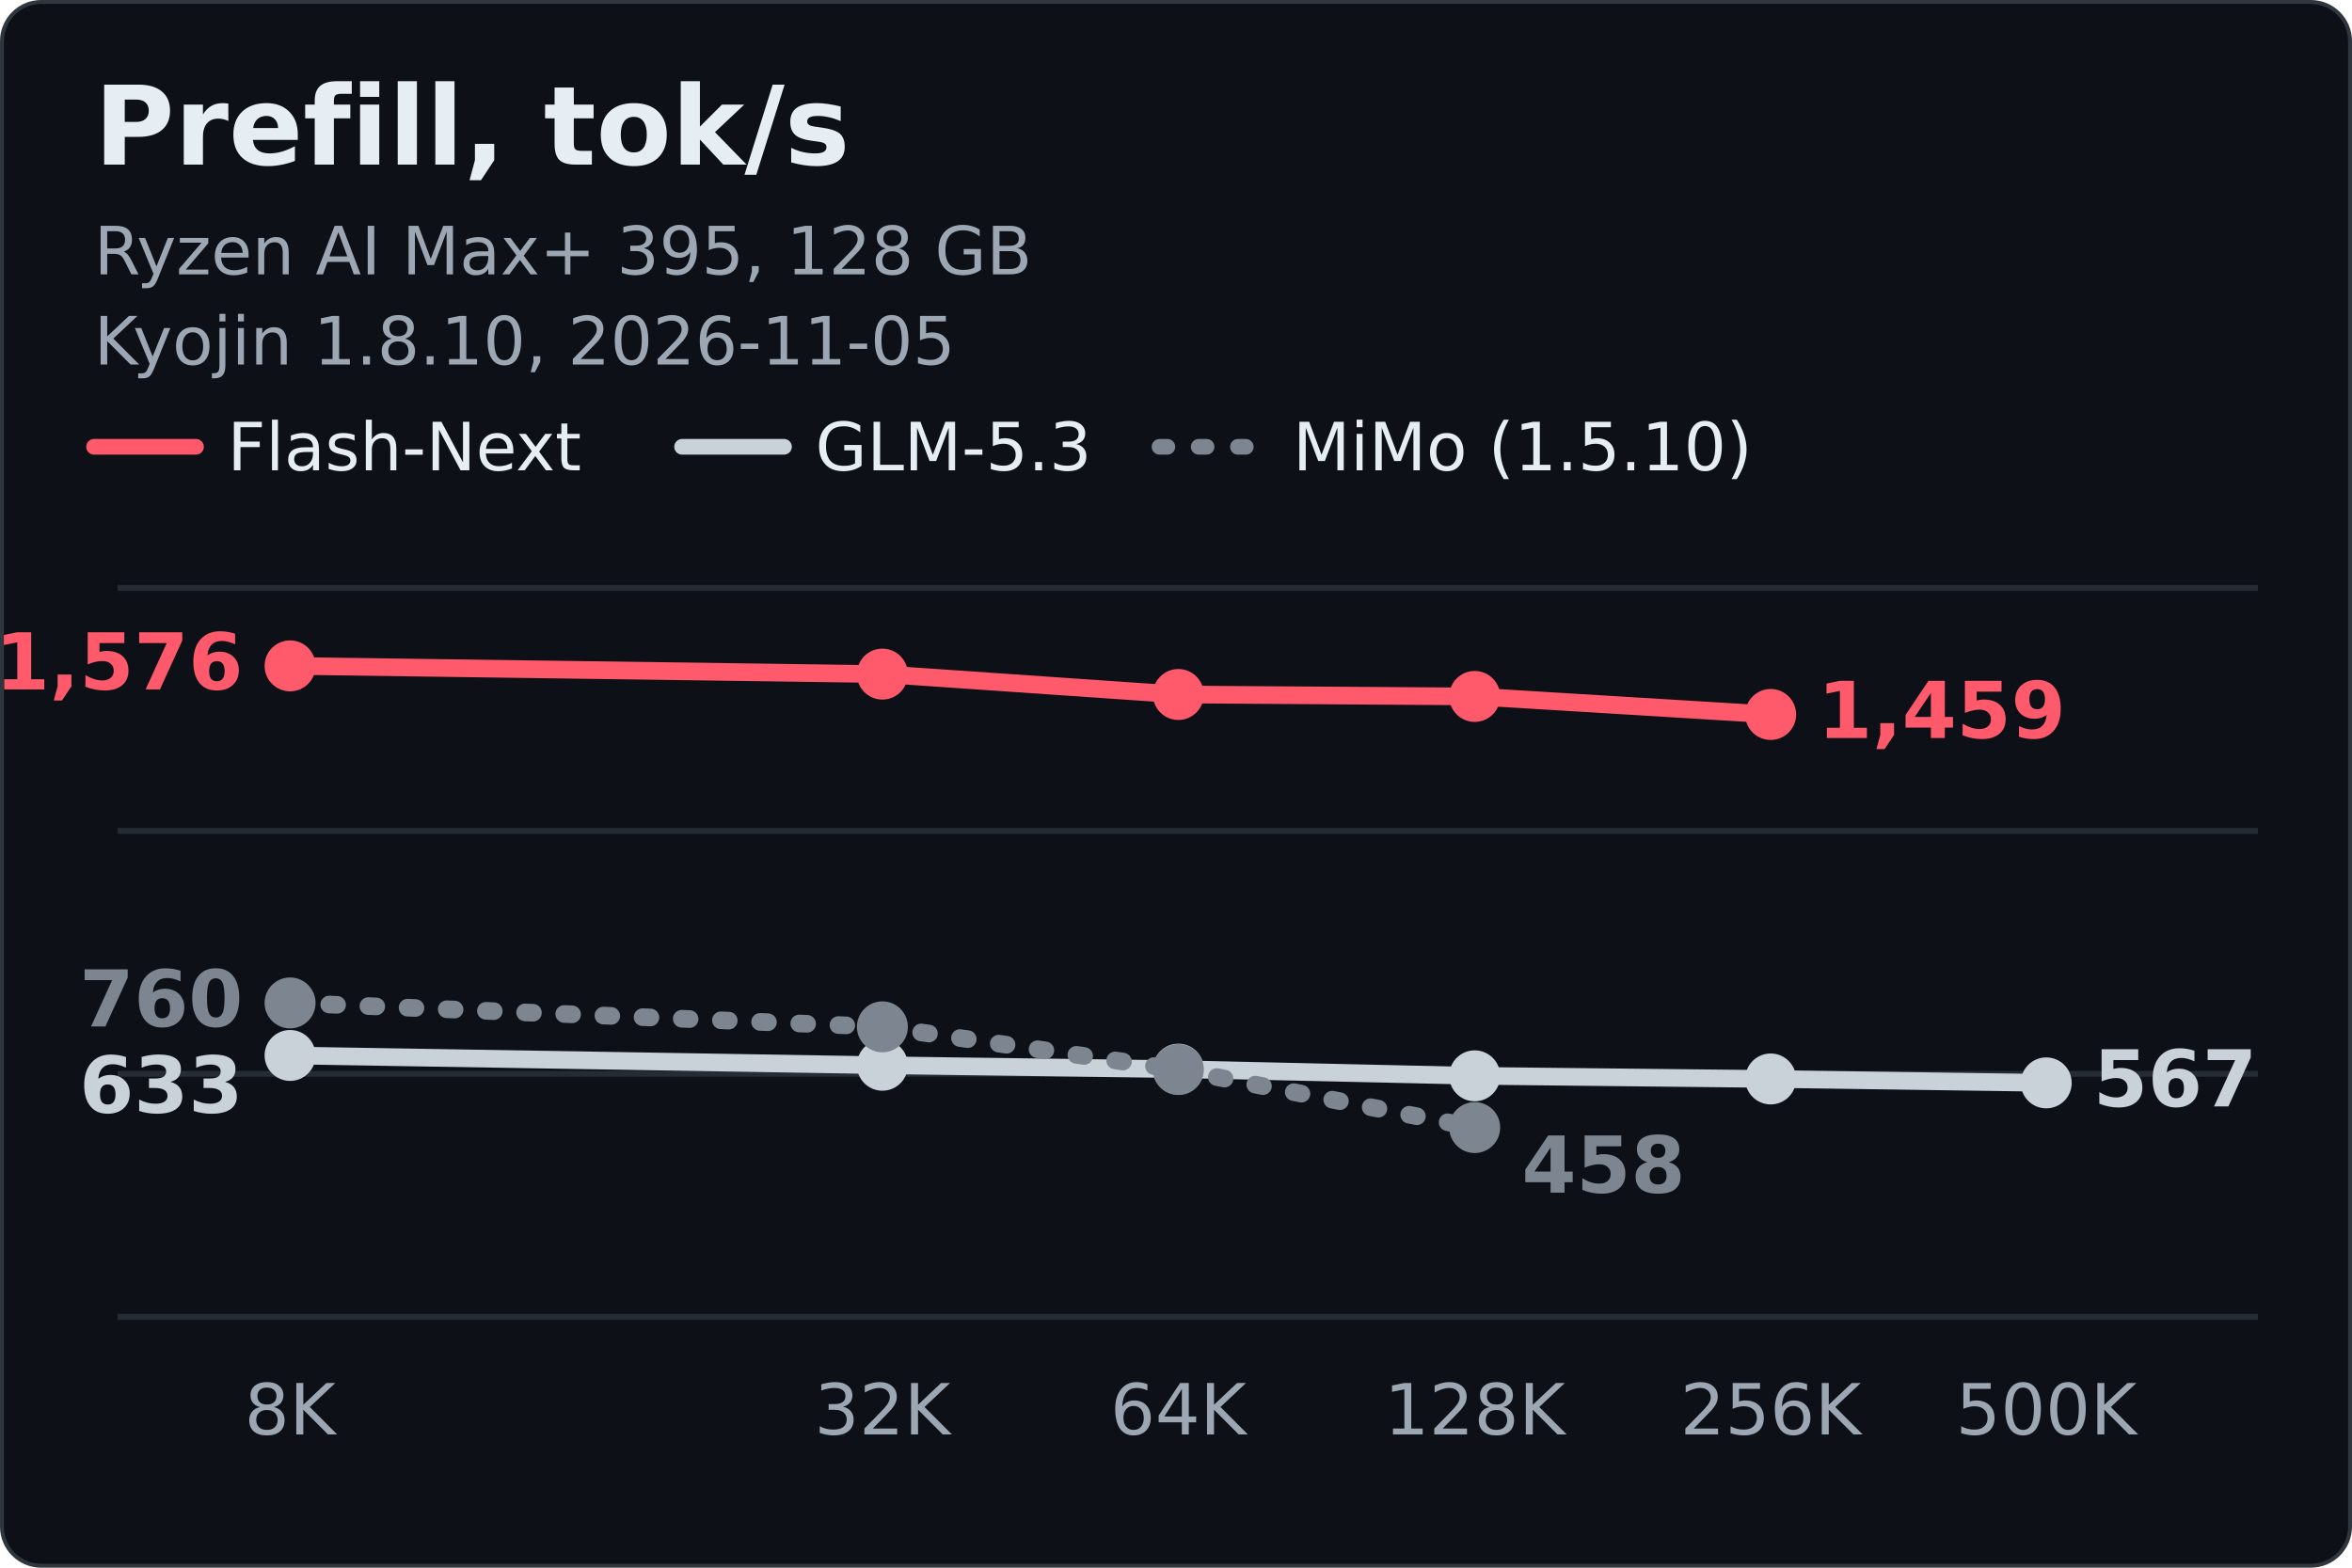
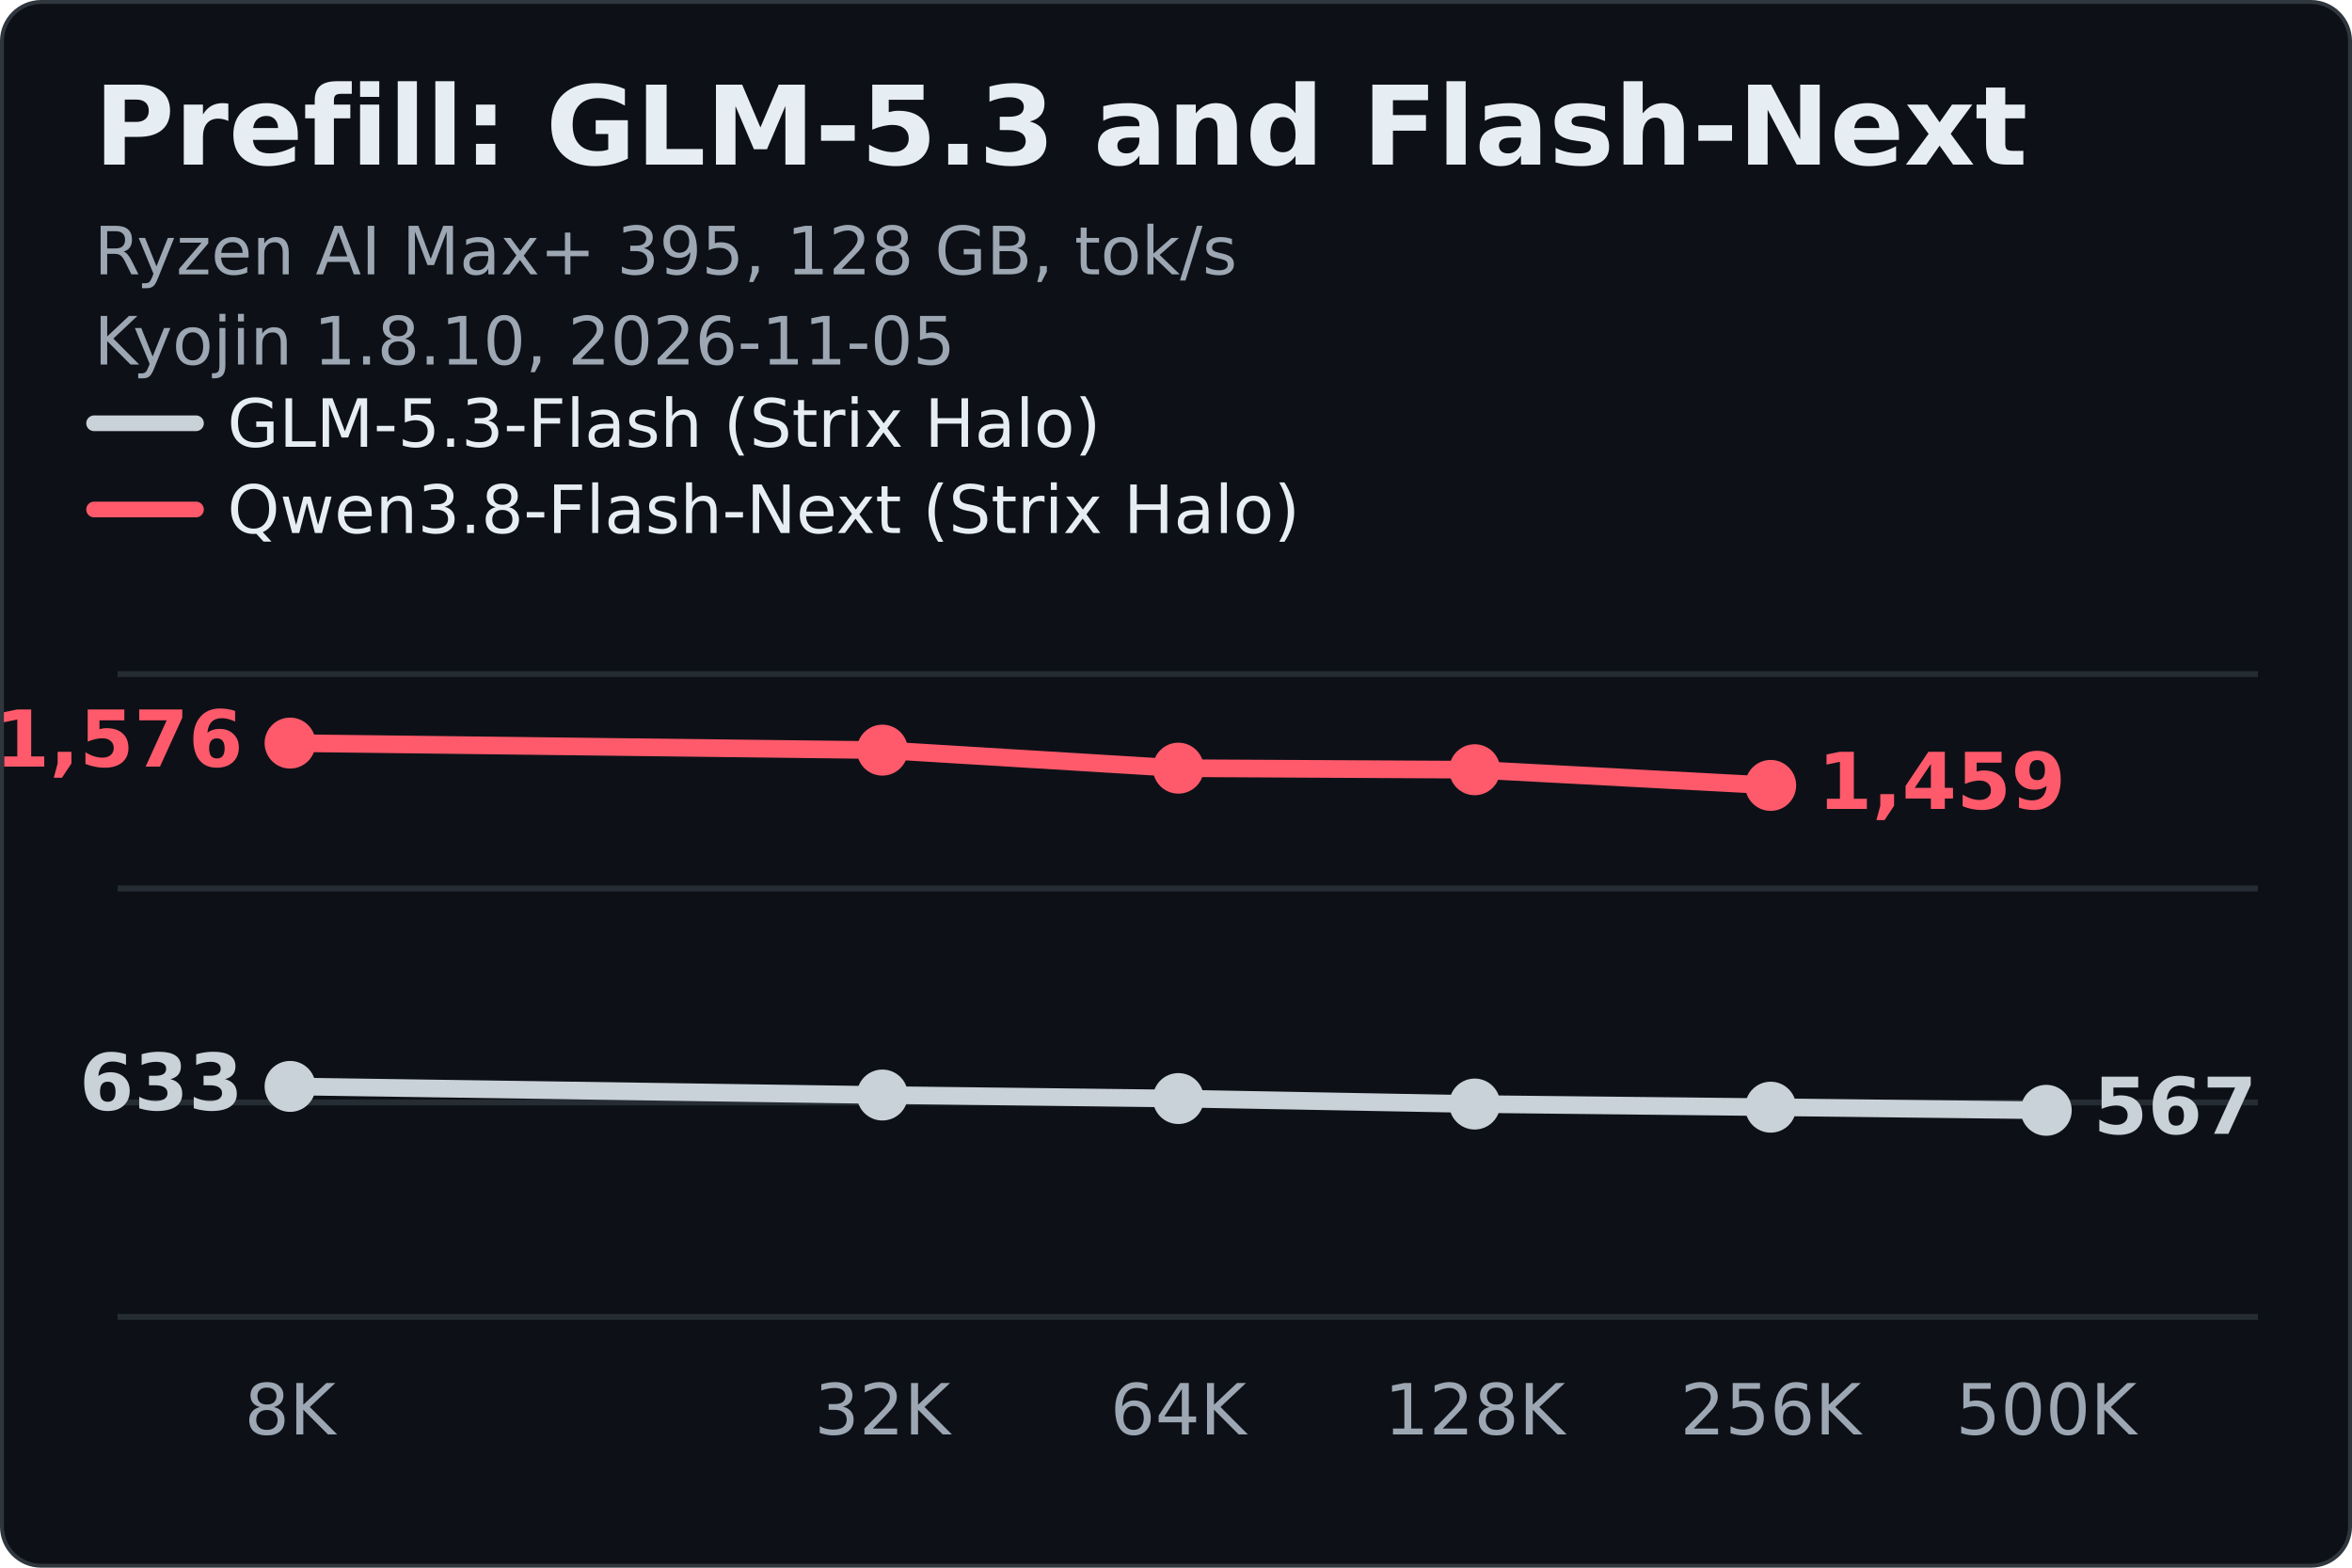
<svg xmlns="http://www.w3.org/2000/svg" width="600" height="400" viewBox="0 0 600 400" font-family="-apple-system,'Segoe UI','Ubuntu Sans','DejaVu Sans',Helvetica,Arial,sans-serif">
  <rect x="0.5" y="0.5" width="599" height="399" rx="10" fill="#0D1117" stroke="#30363D" />
-   <text x="24.0" y="42.0" fill="#E6EDF3" font-size="28" text-anchor="start" font-weight="700">Prefill, tok/s</text>
-   <text x="24.0" y="70.0" fill="#9DA7B3" font-size="17" text-anchor="start" font-weight="400">Ryzen AI Max+ 395, 128 GB</text>
+   <text x="24.0" y="42.0" fill="#E6EDF3" font-size="28" text-anchor="start" font-weight="700">Prefill: GLM-5.3 and Flash-Next</text>
+   <text x="24.0" y="70.0" fill="#9DA7B3" font-size="17" text-anchor="start" font-weight="400">Ryzen AI Max+ 395, 128 GB, tok/s</text>
  <text x="24.0" y="93.0" fill="#9DA7B3" font-size="17" text-anchor="start" font-weight="400">Kyojin 1.8.10, 2026-11-05</text>
  <line x1="30" x2="576" y1="336.0" y2="336.0" stroke="#262C34" stroke-width="1.5" />
-   <line x1="30" x2="576" y1="274.0" y2="274.0" stroke="#262C34" stroke-width="1.5" />
-   <line x1="30" x2="576" y1="212.0" y2="212.0" stroke="#262C34" stroke-width="1.5" />
-   <line x1="30" x2="576" y1="150.0" y2="150.0" stroke="#262C34" stroke-width="1.5" />
+   <line x1="30" x2="576" y1="281.3" y2="281.3" stroke="#262C34" stroke-width="1.5" />
+   <line x1="30" x2="576" y1="226.7" y2="226.7" stroke="#262C34" stroke-width="1.5" />
+   <line x1="30" x2="576" y1="172.0" y2="172.0" stroke="#262C34" stroke-width="1.5" />
  <text x="74.0" y="366.0" fill="#9DA7B3" font-size="18" text-anchor="middle" font-weight="400">8K</text>
  <text x="225.1" y="366.0" fill="#9DA7B3" font-size="18" text-anchor="middle" font-weight="400">32K</text>
  <text x="300.6" y="366.0" fill="#9DA7B3" font-size="18" text-anchor="middle" font-weight="400">64K</text>
  <text x="376.2" y="366.0" fill="#9DA7B3" font-size="18" text-anchor="middle" font-weight="400">128K</text>
  <text x="451.7" y="366.0" fill="#9DA7B3" font-size="18" text-anchor="middle" font-weight="400">256K</text>
  <text x="522.0" y="366.0" fill="#9DA7B3" font-size="18" text-anchor="middle" font-weight="400">500K</text>
-   <line x1="24" x2="50" y1="114" y2="114" stroke="#FF5A6B" stroke-width="4" stroke-linecap="round" />
-   <text x="58.0" y="120.0" fill="#E6EDF3" font-size="17" text-anchor="start" font-weight="400">Flash-Next</text>
-   <line x1="174.0" x2="200.0" y1="114" y2="114" stroke="#C9D1D9" stroke-width="4" stroke-linecap="round" />
-   <text x="208.0" y="120.0" fill="#E6EDF3" font-size="17" text-anchor="start" font-weight="400">GLM-5.3</text>
-   <line x1="295.8" x2="321.8" y1="114" y2="114" stroke="#7D8590" stroke-width="4" stroke-linecap="round" stroke-dasharray="2 8" />
-   <text x="329.8" y="120.0" fill="#E6EDF3" font-size="17" text-anchor="start" font-weight="400">MiMo (1.5.10)</text>
-   <line x1="74.0" y1="169.9" x2="225.1" y2="172.0" stroke="#FF5A6B" stroke-width="4.5" stroke-linecap="round" />
-   <line x1="225.1" y1="172.0" x2="300.6" y2="177.2" stroke="#FF5A6B" stroke-width="4.5" stroke-linecap="round" />
-   <line x1="300.6" y1="177.2" x2="376.2" y2="177.7" stroke="#FF5A6B" stroke-width="4.5" stroke-linecap="round" />
-   <line x1="376.2" y1="177.7" x2="451.7" y2="182.3" stroke="#FF5A6B" stroke-width="4.5" stroke-linecap="round" />
-   <circle cx="74.0" cy="169.9" r="6.5" fill="#FF5A6B" />
-   <circle cx="225.1" cy="172.0" r="6.5" fill="#FF5A6B" />
-   <circle cx="300.6" cy="177.2" r="6.5" fill="#FF5A6B" />
-   <circle cx="376.2" cy="177.7" r="6.5" fill="#FF5A6B" />
-   <circle cx="451.7" cy="182.3" r="6.5" fill="#FF5A6B" />
-   <line x1="74.0" y1="269.3" x2="225.1" y2="271.8" stroke="#C9D1D9" stroke-width="4.5" stroke-linecap="round" />
-   <line x1="225.1" y1="271.8" x2="300.6" y2="272.8" stroke="#C9D1D9" stroke-width="4.5" stroke-linecap="round" />
-   <line x1="300.6" y1="272.8" x2="376.2" y2="274.5" stroke="#C9D1D9" stroke-width="4.5" stroke-linecap="round" />
-   <line x1="376.2" y1="274.5" x2="451.7" y2="275.3" stroke="#C9D1D9" stroke-width="4.5" stroke-linecap="round" />
-   <line x1="451.7" y1="275.3" x2="522.0" y2="276.3" stroke="#C9D1D9" stroke-width="4.5" stroke-linecap="round" />
-   <circle cx="74.0" cy="269.3" r="6.5" fill="#C9D1D9" />
-   <circle cx="225.1" cy="271.8" r="6.5" fill="#C9D1D9" />
-   <circle cx="300.6" cy="272.8" r="6.5" fill="#C9D1D9" />
-   <circle cx="376.2" cy="274.5" r="6.5" fill="#C9D1D9" />
-   <circle cx="451.7" cy="275.3" r="6.5" fill="#C9D1D9" />
-   <circle cx="522.0" cy="276.3" r="6.5" fill="#C9D1D9" />
-   <line x1="74.0" y1="255.9" x2="225.1" y2="262.0" stroke="#7D8590" stroke-width="4.5" stroke-linecap="round" stroke-dasharray="2 8" />
-   <line x1="225.1" y1="262.0" x2="300.6" y2="272.9" stroke="#7D8590" stroke-width="4.5" stroke-linecap="round" stroke-dasharray="2 8" />
-   <line x1="300.6" y1="272.9" x2="376.2" y2="287.7" stroke="#7D8590" stroke-width="4.5" stroke-linecap="round" stroke-dasharray="2 8" />
-   <circle cx="74.0" cy="255.9" r="6.5" fill="#7D8590" />
-   <circle cx="225.1" cy="262.0" r="6.5" fill="#7D8590" />
-   <circle cx="300.6" cy="272.9" r="6.5" fill="#7D8590" />
-   <circle cx="376.2" cy="287.7" r="6.5" fill="#7D8590" />
-   <text x="62.0" y="175.9" fill="#FF5A6B" font-size="20" text-anchor="end" font-weight="700">1,576</text>
-   <text x="62.0" y="283.9" fill="#C9D1D9" font-size="20" text-anchor="end" font-weight="700">633</text>
-   <text x="62.0" y="261.9" fill="#7D8590" font-size="20" text-anchor="end" font-weight="700">760</text>
-   <text x="463.7" y="188.3" fill="#FF5A6B" font-size="20" text-anchor="start" font-weight="700">1,459</text>
-   <text x="534.0" y="282.3" fill="#C9D1D9" font-size="20" text-anchor="start" font-weight="700">567</text>
-   <text x="388.2" y="304.3" fill="#7D8590" font-size="20" text-anchor="start" font-weight="700">458</text>
+   <line x1="24" x2="50" y1="108" y2="108" stroke="#C9D1D9" stroke-width="4" stroke-linecap="round" />
+   <text x="58.0" y="114.0" fill="#E6EDF3" font-size="17" text-anchor="start" font-weight="400">GLM-5.3-Flash (Strix Halo)</text>
+   <line x1="24" x2="50" y1="130" y2="130" stroke="#FF5A6B" stroke-width="4" stroke-linecap="round" />
+   <text x="58.0" y="136.0" fill="#E6EDF3" font-size="17" text-anchor="start" font-weight="400">Qwen3.8-Flash-Next (Strix Halo)</text>
+   <line x1="74.0" y1="277.2" x2="225.1" y2="279.4" stroke="#C9D1D9" stroke-width="4.5" stroke-linecap="round" />
+   <line x1="225.1" y1="279.4" x2="300.6" y2="280.3" stroke="#C9D1D9" stroke-width="4.5" stroke-linecap="round" />
+   <line x1="300.6" y1="280.3" x2="376.2" y2="281.7" stroke="#C9D1D9" stroke-width="4.5" stroke-linecap="round" />
+   <line x1="376.2" y1="281.7" x2="451.7" y2="282.5" stroke="#C9D1D9" stroke-width="4.5" stroke-linecap="round" />
+   <line x1="451.7" y1="282.5" x2="522.0" y2="283.3" stroke="#C9D1D9" stroke-width="4.5" stroke-linecap="round" />
+   <circle cx="74.0" cy="277.2" r="6.5" fill="#C9D1D9" />
+   <circle cx="225.1" cy="279.4" r="6.5" fill="#C9D1D9" />
+   <circle cx="300.6" cy="280.3" r="6.5" fill="#C9D1D9" />
+   <circle cx="376.2" cy="281.7" r="6.5" fill="#C9D1D9" />
+   <circle cx="451.7" cy="282.5" r="6.5" fill="#C9D1D9" />
+   <circle cx="522.0" cy="283.3" r="6.5" fill="#C9D1D9" />
+   <line x1="74.0" y1="189.6" x2="225.1" y2="191.4" stroke="#FF5A6B" stroke-width="4.5" stroke-linecap="round" />
+   <line x1="225.1" y1="191.4" x2="300.6" y2="196.0" stroke="#FF5A6B" stroke-width="4.5" stroke-linecap="round" />
+   <line x1="300.6" y1="196.0" x2="376.2" y2="196.4" stroke="#FF5A6B" stroke-width="4.5" stroke-linecap="round" />
+   <line x1="376.2" y1="196.4" x2="451.7" y2="200.4" stroke="#FF5A6B" stroke-width="4.5" stroke-linecap="round" />
+   <circle cx="74.0" cy="189.6" r="6.5" fill="#FF5A6B" />
+   <circle cx="225.1" cy="191.4" r="6.5" fill="#FF5A6B" />
+   <circle cx="300.6" cy="196.0" r="6.5" fill="#FF5A6B" />
+   <circle cx="376.2" cy="196.4" r="6.5" fill="#FF5A6B" />
+   <circle cx="451.7" cy="200.4" r="6.5" fill="#FF5A6B" />
+   <text x="62.0" y="283.2" fill="#C9D1D9" font-size="20" text-anchor="end" font-weight="700">633</text>
+   <text x="62.0" y="195.6" fill="#FF5A6B" font-size="20" text-anchor="end" font-weight="700">1,576</text>
+   <text x="534.0" y="289.3" fill="#C9D1D9" font-size="20" text-anchor="start" font-weight="700">567</text>
+   <text x="463.7" y="206.4" fill="#FF5A6B" font-size="20" text-anchor="start" font-weight="700">1,459</text>
</svg>
